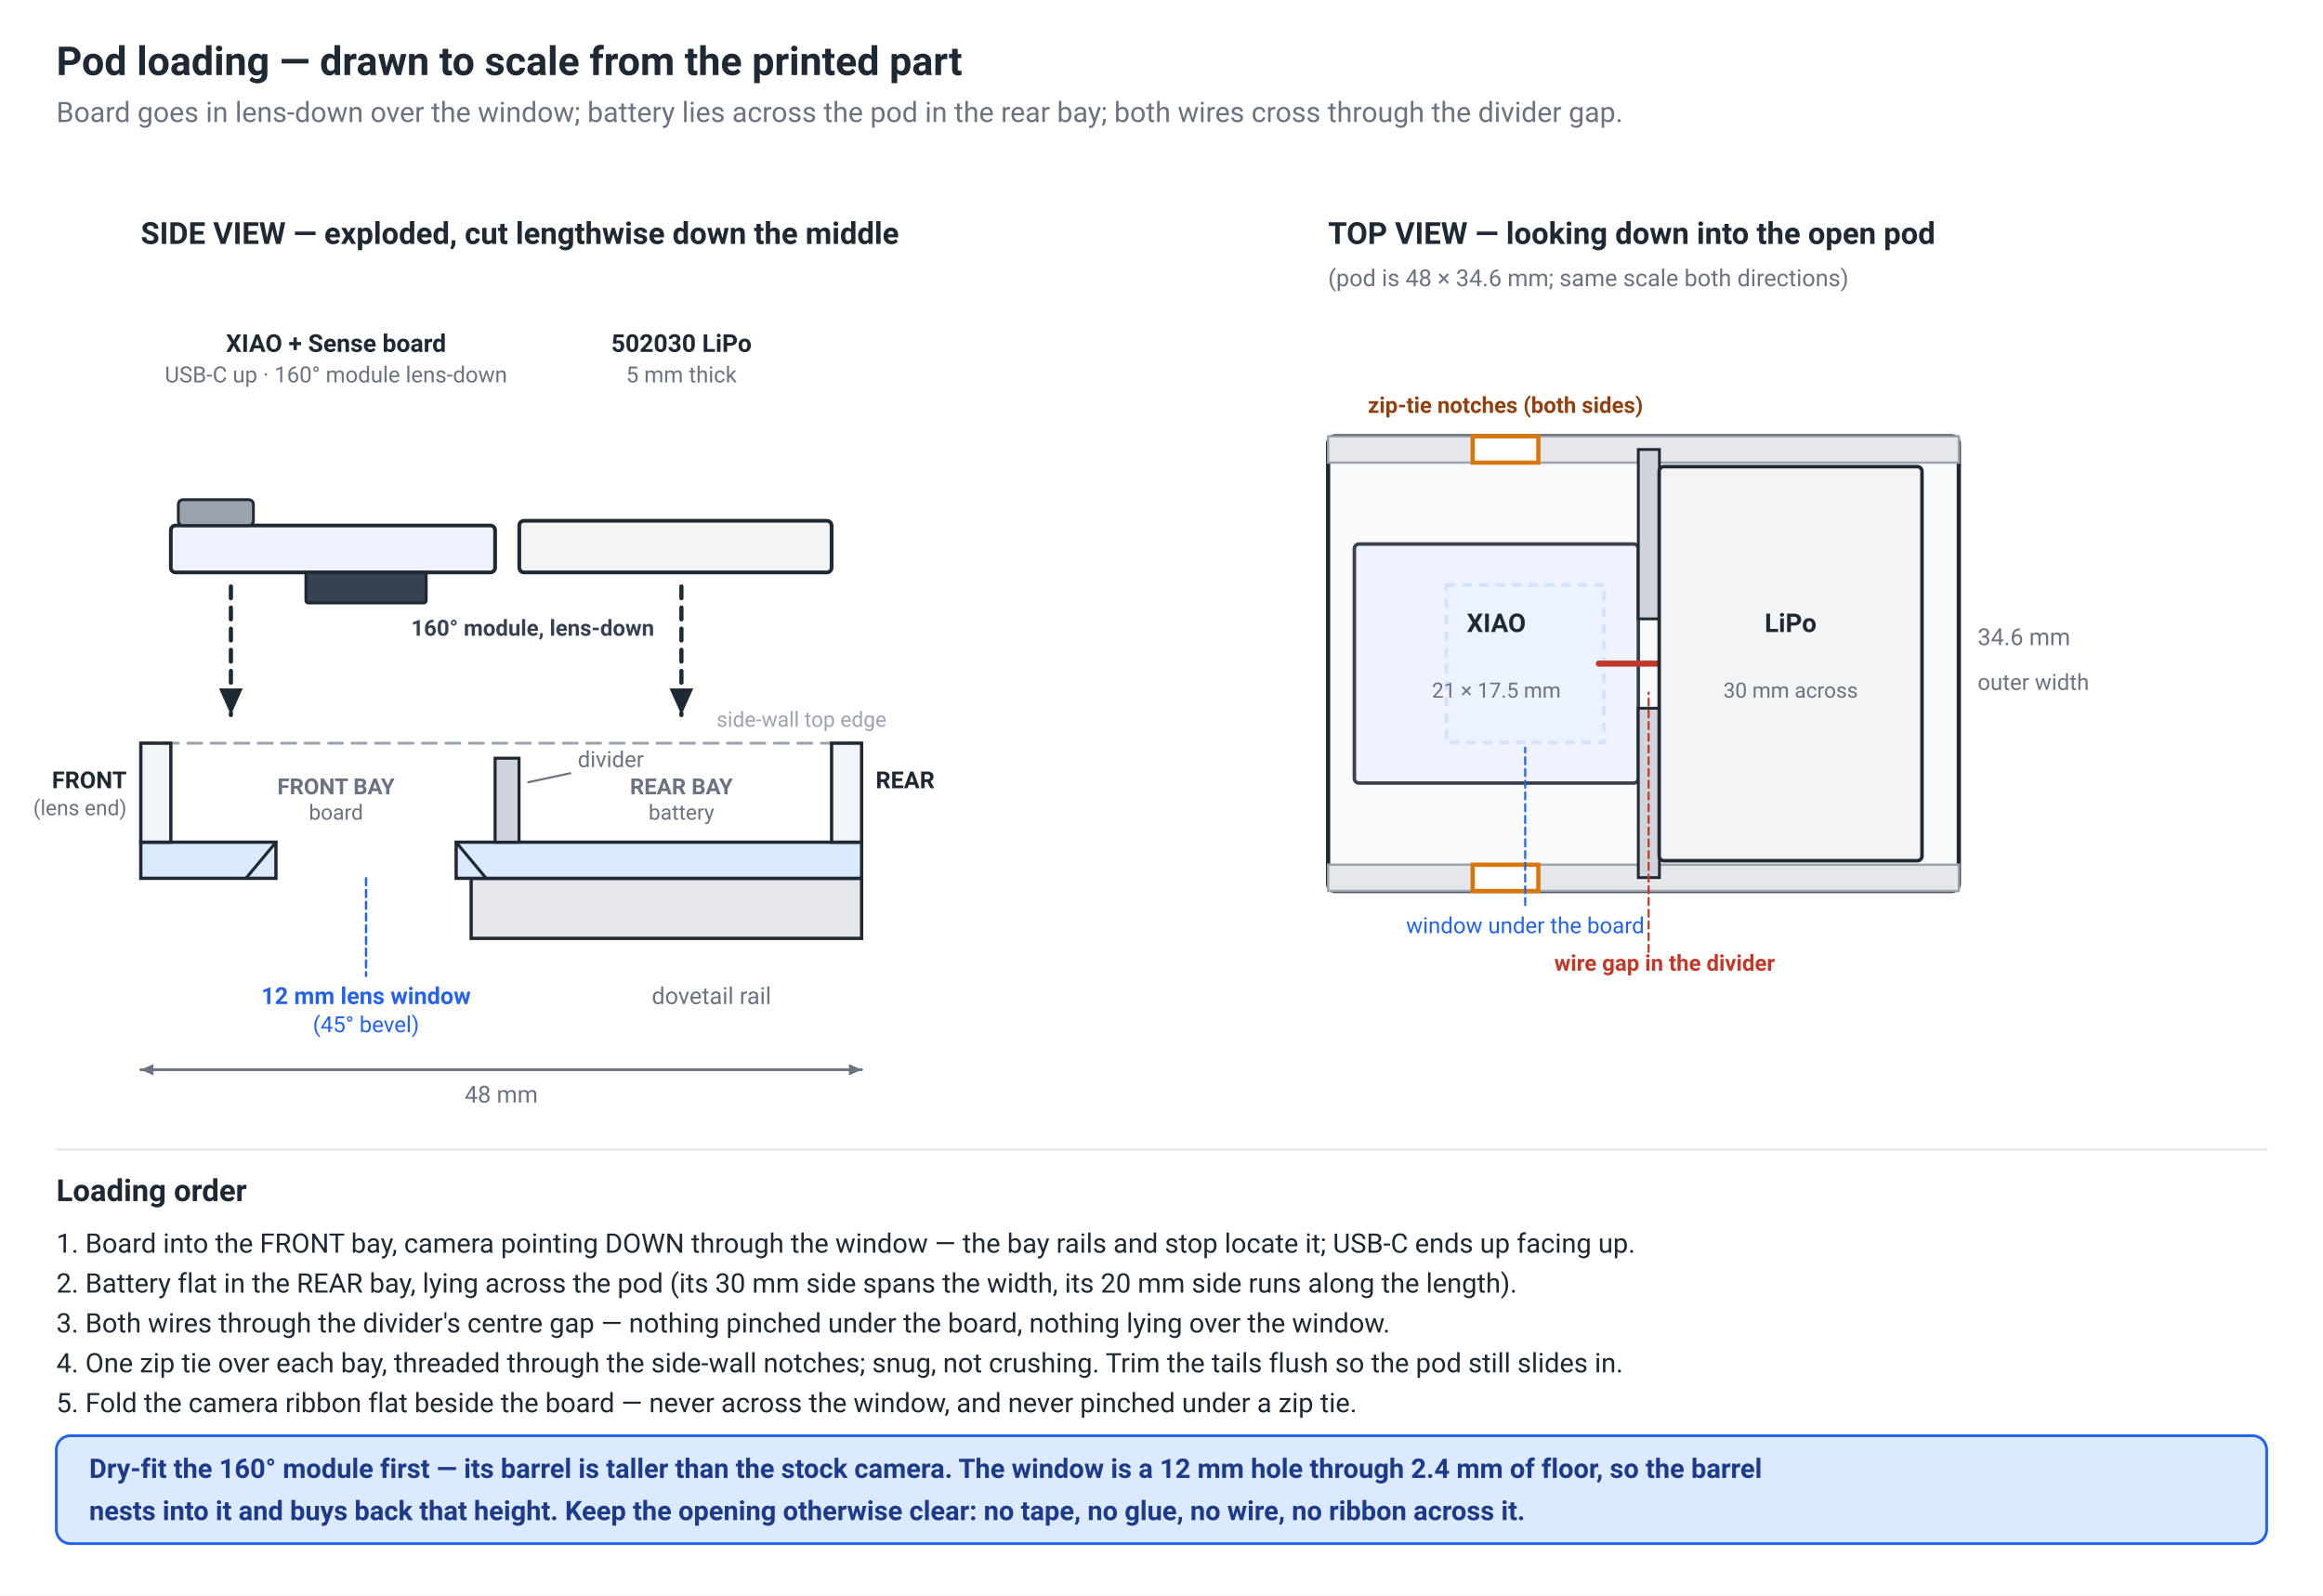
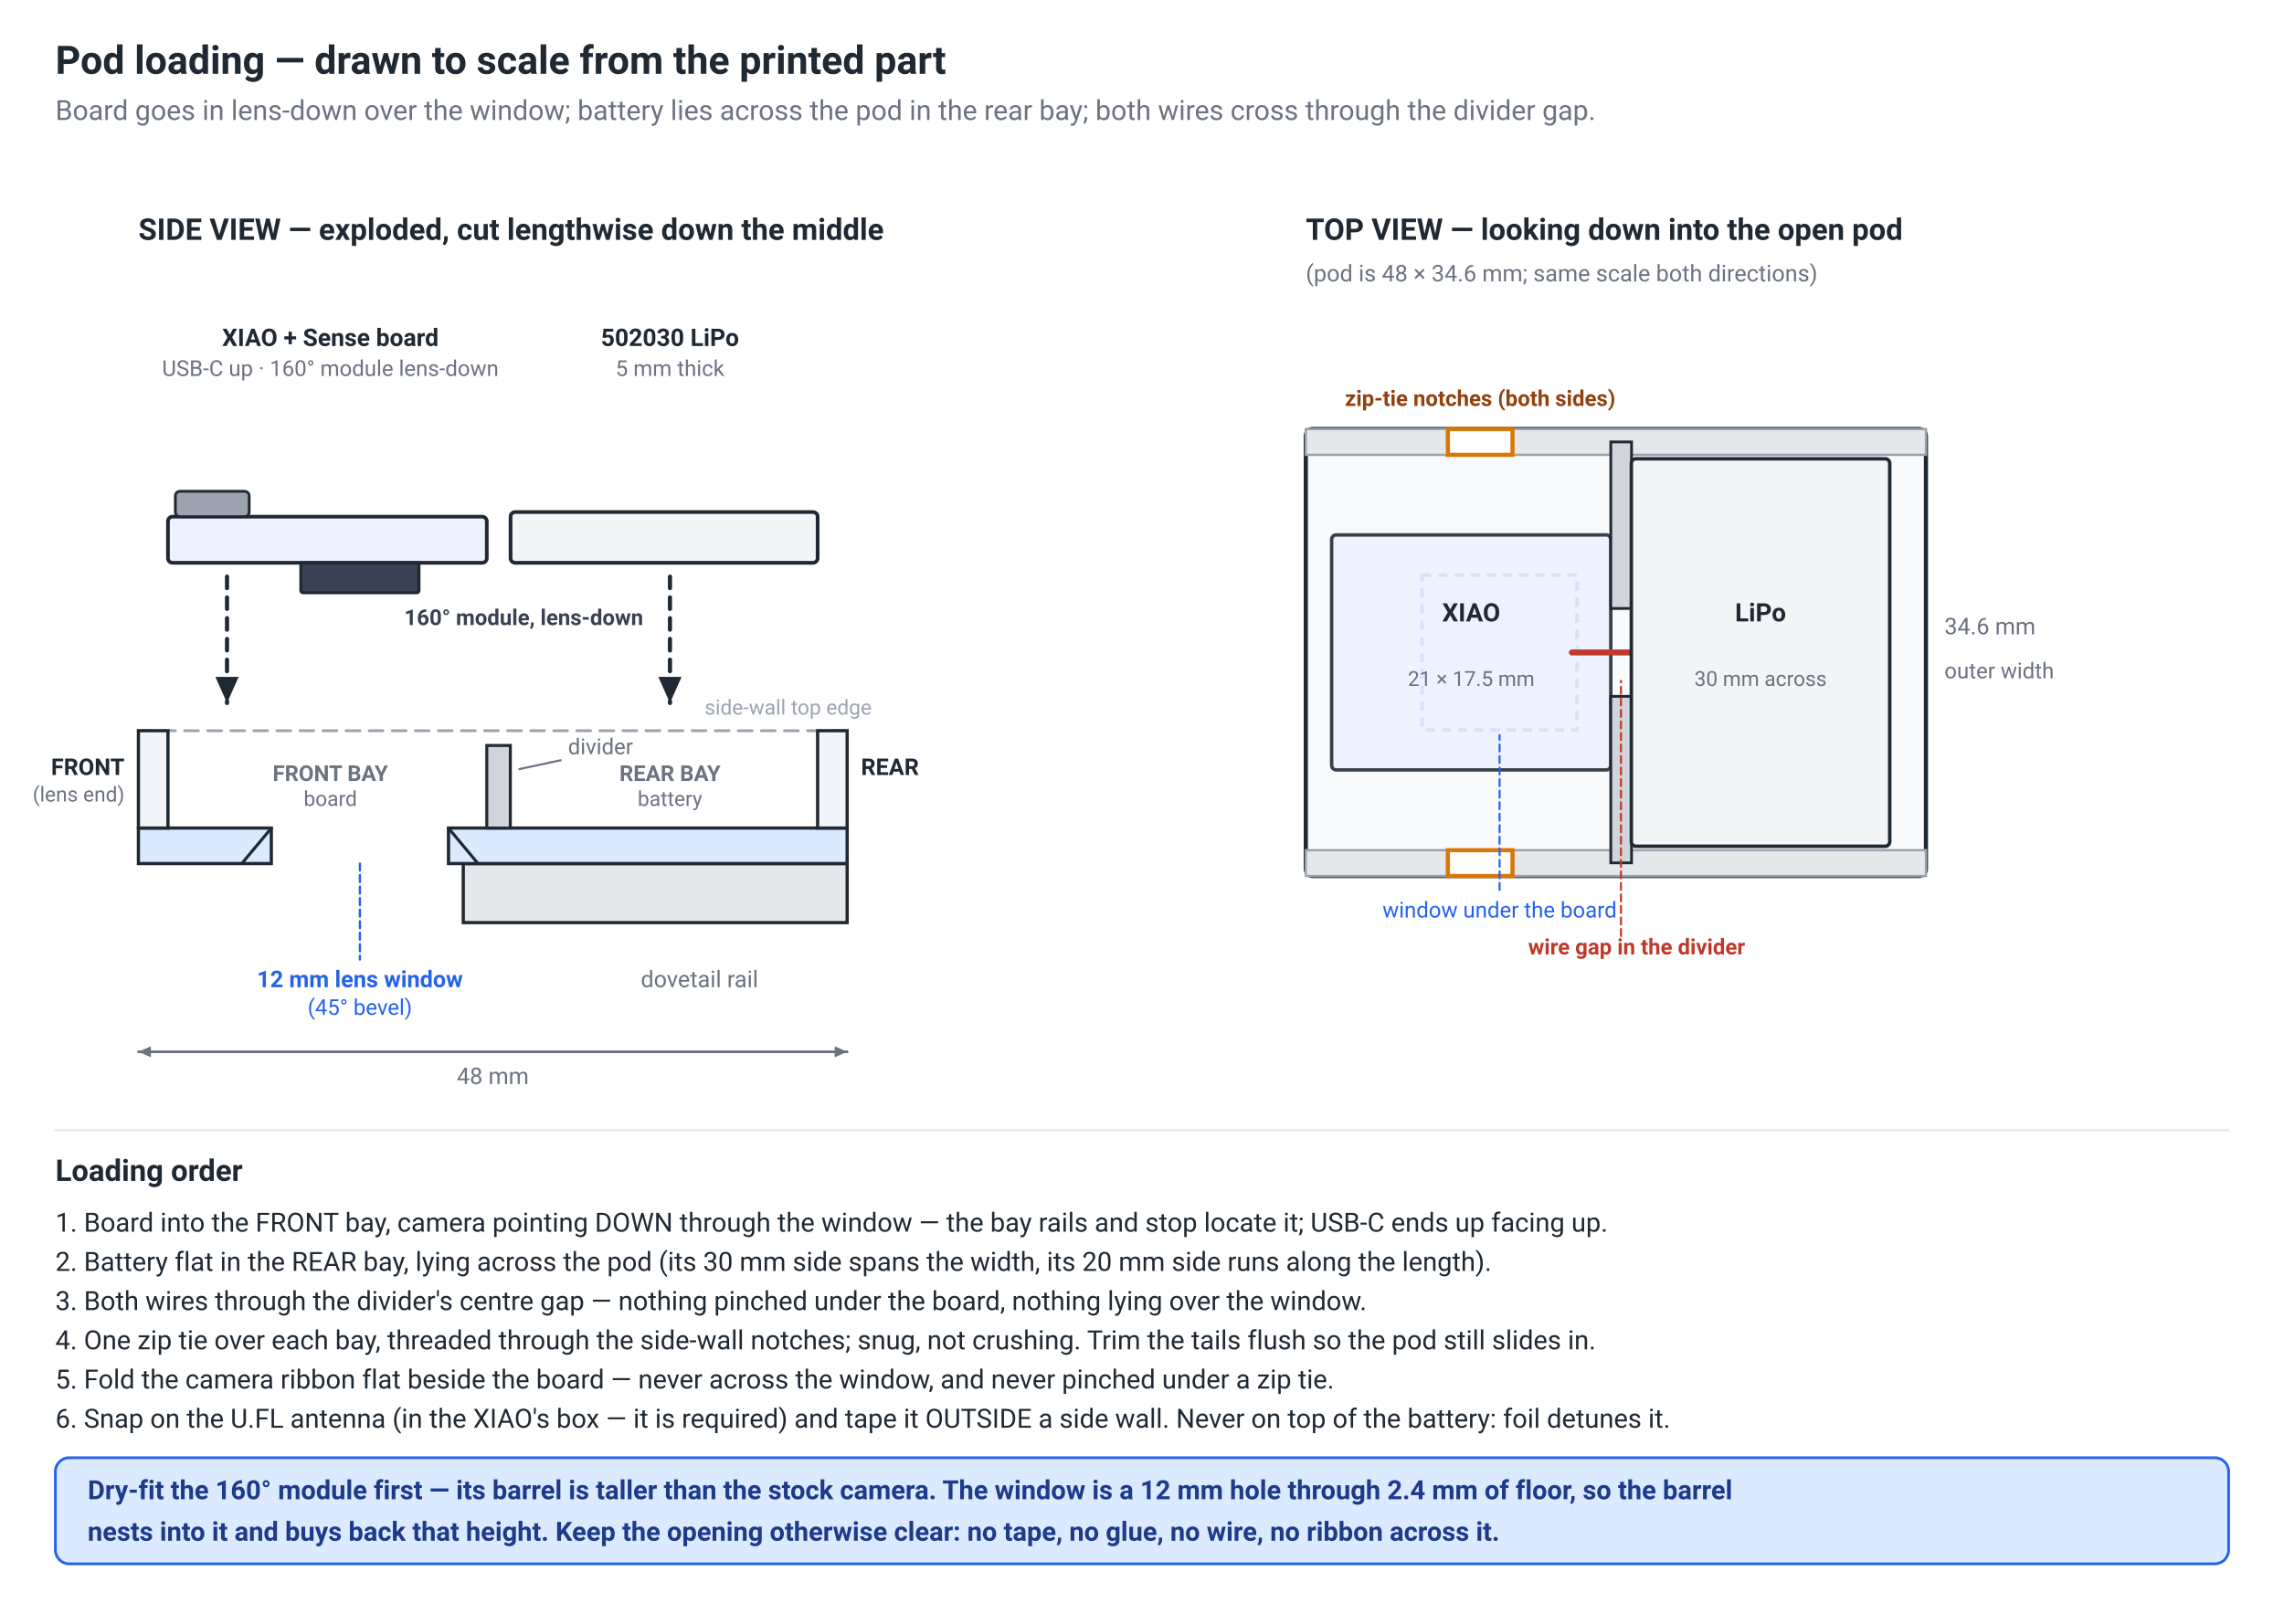
- <svg xmlns="http://www.w3.org/2000/svg" width="990" height="680" viewBox="0 0 990 680" role="img" aria-label="Pod loading — exploded side view and top view, to scale">
+ <svg xmlns="http://www.w3.org/2000/svg" width="990" height="704" viewBox="0 0 990 704" role="img" aria-label="Pod loading — exploded side view and top view, to scale">
  <defs>
    <marker id="arrow" viewBox="0 0 10 10" refX="9" refY="5" markerWidth="7" markerHeight="7" orient="auto-start-reverse">
      <path d="M0,1 L9,5 L0,9 z" fill="#1f2933" />
    </marker>
    <marker id="arrowR" viewBox="0 0 10 10" refX="9" refY="5" markerWidth="7" markerHeight="7" orient="auto-start-reverse">
      <path d="M0,1 L9,5 L0,9 z" fill="#c0392b" />
    </marker>
    <marker id="arrowM" viewBox="0 0 10 10" refX="9" refY="5" markerWidth="6" markerHeight="6" orient="auto-start-reverse">
      <path d="M0,1 L9,5 L0,9 z" fill="#6b7280" />
    </marker>
    <marker id="arrowG" viewBox="0 0 10 10" refX="9" refY="5" markerWidth="7" markerHeight="7" orient="auto-start-reverse">
      <path d="M0,1 L9,5 L0,9 z" fill="#15803d" />
    </marker>
    <pattern id="hatch" width="6" height="6" patternTransform="rotate(45)" patternUnits="userSpaceOnUse">
      <line x1="0" y1="0" x2="0" y2="6" stroke="#9ca3af" stroke-width="2.5" />
    </pattern>
  </defs>
-   <rect width="990" height="680" fill="#ffffff" />
+   <rect width="990" height="704" fill="#ffffff" />
  <text x="24.0" y="32.0" font-family="ui-sans-serif, 'Segoe UI', Roboto, Helvetica, Arial, sans-serif" font-size="17" fill="#1f2933" text-anchor="start" font-weight="700">Pod loading — drawn to scale from the printed part</text>
  <text x="24.0" y="52.0" font-family="ui-sans-serif, 'Segoe UI', Roboto, Helvetica, Arial, sans-serif" font-size="12" fill="#6b7280" text-anchor="start" font-weight="400">Board goes in lens-down over the window; battery lies across the pod in the rear bay; both wires cross through the divider gap.</text>
  <text x="60.0" y="104.0" font-family="ui-sans-serif, 'Segoe UI', Roboto, Helvetica, Arial, sans-serif" font-size="13" fill="#1f2933" text-anchor="start" font-weight="700">SIDE VIEW — exploded, cut lengthwise down the middle</text>
  <text x="143.2" y="150.0" font-family="ui-sans-serif, 'Segoe UI', Roboto, Helvetica, Arial, sans-serif" font-size="10.5" fill="#1f2933" text-anchor="middle" font-weight="700">XIAO + Sense board</text>
  <text x="143.2" y="163.0" font-family="ui-sans-serif, 'Segoe UI', Roboto, Helvetica, Arial, sans-serif" font-size="9.5" fill="#6b7280" text-anchor="middle" font-weight="400">USB-C up · 160° module lens-down</text>
  <text x="290.4" y="150.0" font-family="ui-sans-serif, 'Segoe UI', Roboto, Helvetica, Arial, sans-serif" font-size="10.5" fill="#1f2933" text-anchor="middle" font-weight="700">502030 LiPo</text>
  <text x="290.4" y="163.0" font-family="ui-sans-serif, 'Segoe UI', Roboto, Helvetica, Arial, sans-serif" font-size="9.5" fill="#6b7280" text-anchor="middle" font-weight="400">5 mm thick</text>
  <rect x="72.8" y="224.0" width="138.2" height="20.0" rx="2" fill="#eef2ff" stroke="#1f2933" stroke-width="1.6" />
  <rect x="130.4" y="244.0" width="51.2" height="13.0" rx="1" fill="#374151" stroke="#1f2933" stroke-width="1.3" />
  <rect x="76.0" y="213.0" width="32.0" height="11.0" rx="2" fill="#9ca3af" stroke="#1f2933" stroke-width="1.2" />
  <rect x="221.3" y="222.0" width="133.1" height="22.0" rx="2" fill="#f3f4f6" stroke="#1f2933" stroke-width="1.6" />
  <text x="175.2" y="271.0" font-family="ui-sans-serif, 'Segoe UI', Roboto, Helvetica, Arial, sans-serif" font-size="9.5" fill="#374151" text-anchor="start" font-weight="700">160° module, lens-down</text>
  <line x1="98.4" y1="250.0" x2="98.4" y2="304.8" stroke="#1f2933" stroke-width="1.8" stroke-linecap="round" stroke-dasharray="5 4" marker-end="url(#arrow)" />
  <line x1="290.4" y1="250.0" x2="290.4" y2="304.8" stroke="#1f2933" stroke-width="1.8" stroke-linecap="round" stroke-dasharray="5 4" marker-end="url(#arrow)" />
  <line x1="60.0" y1="316.8" x2="367.2" y2="316.8" stroke="#9ca3af" stroke-width="1.2" stroke-linecap="round" stroke-dasharray="6 4" />
  <text x="341.6" y="309.8" font-family="ui-sans-serif, 'Segoe UI', Roboto, Helvetica, Arial, sans-serif" font-size="9" fill="#9ca3af" text-anchor="middle" font-weight="400">side-wall top edge</text>
  <rect x="200.8" y="374.4" width="166.4" height="25.6" rx="0" fill="#e5e7eb" stroke="#1f2933" stroke-width="1.4" />
  <rect x="60.0" y="359.0" width="57.6" height="15.4" rx="0" fill="#dbeafe" stroke="#1f2933" stroke-width="1.4" />
  <rect x="194.4" y="359.0" width="172.8" height="15.4" rx="0" fill="#dbeafe" stroke="#1f2933" stroke-width="1.4" />
  <path d="M117.6,359.04 L104.8,374.4" fill="none" stroke="#1f2933" stroke-width="1.3" stroke-linecap="round" stroke-linejoin="round" />
  <path d="M194.4,359.04 L207.2,374.4" fill="none" stroke="#1f2933" stroke-width="1.3" stroke-linecap="round" stroke-linejoin="round" />
  <rect x="60.0" y="316.8" width="12.8" height="42.2" rx="0" fill="#f1f5f9" stroke="#1f2933" stroke-width="1.4" />
  <rect x="354.4" y="316.8" width="12.8" height="42.2" rx="0" fill="#f1f5f9" stroke="#1f2933" stroke-width="1.4" />
  <rect x="211.0" y="323.2" width="10.2" height="35.8" rx="0" fill="#d1d5db" stroke="#1f2933" stroke-width="1.3" />
  <text x="143.2" y="338.6" font-family="ui-sans-serif, 'Segoe UI', Roboto, Helvetica, Arial, sans-serif" font-size="9.5" fill="#6b7280" text-anchor="middle" font-weight="700">FRONT BAY</text>
  <text x="143.2" y="349.4" font-family="ui-sans-serif, 'Segoe UI', Roboto, Helvetica, Arial, sans-serif" font-size="9" fill="#6b7280" text-anchor="middle" font-weight="400">board</text>
  <text x="290.4" y="338.6" font-family="ui-sans-serif, 'Segoe UI', Roboto, Helvetica, Arial, sans-serif" font-size="9.5" fill="#6b7280" text-anchor="middle" font-weight="700">REAR BAY</text>
  <text x="290.4" y="349.4" font-family="ui-sans-serif, 'Segoe UI', Roboto, Helvetica, Arial, sans-serif" font-size="9" fill="#6b7280" text-anchor="middle" font-weight="400">battery</text>
  <text x="54.0" y="336.0" font-family="ui-sans-serif, 'Segoe UI', Roboto, Helvetica, Arial, sans-serif" font-size="10" fill="#1f2933" text-anchor="end" font-weight="700">FRONT</text>
  <text x="54.0" y="347.5" font-family="ui-sans-serif, 'Segoe UI', Roboto, Helvetica, Arial, sans-serif" font-size="9" fill="#6b7280" text-anchor="end" font-weight="400">(lens end)</text>
  <text x="373.2" y="336.0" font-family="ui-sans-serif, 'Segoe UI', Roboto, Helvetica, Arial, sans-serif" font-size="10" fill="#1f2933" text-anchor="start" font-weight="700">REAR</text>
  <text x="246.2" y="327.0" font-family="ui-sans-serif, 'Segoe UI', Roboto, Helvetica, Arial, sans-serif" font-size="9.5" fill="#6b7280" text-anchor="start" font-weight="400">divider</text>
  <path d="M243.04,329.6 L225.12,333.44" fill="none" stroke="#6b7280" stroke-width="0.9" stroke-linecap="round" stroke-linejoin="round" />
  <path d="M156.0,374.4 L156.0,416.0" fill="none" stroke="#2563eb" stroke-width="1" stroke-linecap="round" stroke-linejoin="round" stroke-dasharray="3 2" />
  <text x="156.0" y="428.0" font-family="ui-sans-serif, 'Segoe UI', Roboto, Helvetica, Arial, sans-serif" font-size="10" fill="#2563eb" text-anchor="middle" font-weight="700">12 mm lens window</text>
  <text x="156.0" y="440.0" font-family="ui-sans-serif, 'Segoe UI', Roboto, Helvetica, Arial, sans-serif" font-size="9.5" fill="#2563eb" text-anchor="middle" font-weight="400">(45° bevel)</text>
  <text x="303.2" y="428.0" font-family="ui-sans-serif, 'Segoe UI', Roboto, Helvetica, Arial, sans-serif" font-size="10" fill="#6b7280" text-anchor="middle" font-weight="400">dovetail rail</text>
  <line x1="60.0" y1="456.0" x2="367.2" y2="456.0" stroke="#6b7280" stroke-width="1" stroke-linecap="round" marker-end="url(#arrowM)" />
  <line x1="367.2" y1="456.0" x2="60.0" y2="456.0" stroke="#6b7280" stroke-width="1" stroke-linecap="round" marker-end="url(#arrowM)" />
  <text x="213.6" y="470.0" font-family="ui-sans-serif, 'Segoe UI', Roboto, Helvetica, Arial, sans-serif" font-size="10" fill="#6b7280" text-anchor="middle" font-weight="400">48 mm</text>
  <text x="566.0" y="104.0" font-family="ui-sans-serif, 'Segoe UI', Roboto, Helvetica, Arial, sans-serif" font-size="13" fill="#1f2933" text-anchor="start" font-weight="700">TOP VIEW — looking down into the open pod</text>
  <text x="566.0" y="122.0" font-family="ui-sans-serif, 'Segoe UI', Roboto, Helvetica, Arial, sans-serif" font-size="10" fill="#6b7280" text-anchor="start" font-weight="400">(pod is 48 × 34.6 mm; same scale both directions)</text>
  <rect x="566.0" y="186.0" width="268.8" height="193.8" rx="3" fill="#f8fafc" stroke="#1f2933" stroke-width="1.8" />
  <rect x="566.0" y="186.0" width="268.8" height="11.2" rx="0" fill="#e5e7eb" stroke="#9ca3af" stroke-width="1" />
  <rect x="627.6" y="186.0" width="28.0" height="11.2" rx="0" fill="#fff" stroke="#d97706" stroke-width="1.8" />
  <rect x="566.0" y="368.6" width="268.8" height="11.2" rx="0" fill="#e5e7eb" stroke="#9ca3af" stroke-width="1" />
  <rect x="627.6" y="368.6" width="28.0" height="11.2" rx="0" fill="#fff" stroke="#d97706" stroke-width="1.8" />
  <text x="641.6" y="176.0" font-family="ui-sans-serif, 'Segoe UI', Roboto, Helvetica, Arial, sans-serif" font-size="9.5" fill="#92400e" text-anchor="middle" font-weight="700">zip-tie notches (both sides)</text>
  <rect x="616.4" y="249.3" width="67.2" height="67.2" rx="0" fill="#dbeafe" stroke="#2563eb" stroke-width="1.6" stroke-dasharray="4 3" />
  <rect x="577.2" y="231.9" width="121.0" height="101.9" rx="2" fill="#eef2ff" stroke="#1f2933" stroke-width="1.5" opacity="0.88" />
  <text x="637.7" y="269.4" font-family="ui-sans-serif, 'Segoe UI', Roboto, Helvetica, Arial, sans-serif" font-size="11" fill="#1f2933" text-anchor="middle" font-weight="700">XIAO</text>
  <text x="637.7" y="297.4" font-family="ui-sans-serif, 'Segoe UI', Roboto, Helvetica, Arial, sans-serif" font-size="9" fill="#6b7280" text-anchor="middle" font-weight="400">21 × 17.5 mm</text>
  <rect x="698.2" y="191.6" width="9.0" height="72.2" rx="0" fill="#d1d5db" stroke="#1f2933" stroke-width="1.2" />
  <rect x="698.2" y="301.9" width="9.0" height="72.2" rx="0" fill="#d1d5db" stroke="#1f2933" stroke-width="1.2" />
  <path d="M681.36,282.88 L723.36,282.88" fill="none" stroke="#c0392b" stroke-width="2.6" stroke-linecap="round" stroke-linejoin="round" marker-end="url(#arrowR)" />
  <rect x="707.1" y="198.9" width="112.0" height="168.0" rx="2" fill="#f3f4f6" stroke="#1f2933" stroke-width="1.5" />
  <text x="763.1" y="269.4" font-family="ui-sans-serif, 'Segoe UI', Roboto, Helvetica, Arial, sans-serif" font-size="11" fill="#1f2933" text-anchor="middle" font-weight="700">LiPo</text>
  <text x="763.1" y="297.4" font-family="ui-sans-serif, 'Segoe UI', Roboto, Helvetica, Arial, sans-serif" font-size="9" fill="#6b7280" text-anchor="middle" font-weight="400">30 mm across</text>
  <text x="842.8" y="275.0" font-family="ui-sans-serif, 'Segoe UI', Roboto, Helvetica, Arial, sans-serif" font-size="10" fill="#6b7280" text-anchor="start" font-weight="400">34.6 mm</text>
  <text x="842.8" y="294.1" font-family="ui-sans-serif, 'Segoe UI', Roboto, Helvetica, Arial, sans-serif" font-size="9.5" fill="#6b7280" text-anchor="start" font-weight="400">outer width</text>
  <text x="650.0" y="397.8" font-family="ui-sans-serif, 'Segoe UI', Roboto, Helvetica, Arial, sans-serif" font-size="9.5" fill="#2563eb" text-anchor="middle" font-weight="400">window under the board</text>
  <line x1="650.0" y1="385.8" x2="650.0" y2="318.7" stroke="#2563eb" stroke-width="0.9" stroke-linecap="round" stroke-dasharray="3 2" />
  <text x="709.4" y="413.8" font-family="ui-sans-serif, 'Segoe UI', Roboto, Helvetica, Arial, sans-serif" font-size="9.5" fill="#c0392b" text-anchor="middle" font-weight="700">wire gap in the divider</text>
  <line x1="702.6" y1="405.8" x2="702.6" y2="295.2" stroke="#c0392b" stroke-width="0.9" stroke-linecap="round" stroke-dasharray="3 2" />
  <line x1="24.0" y1="490.0" x2="966.0" y2="490.0" stroke="#e5e7eb" stroke-width="1" stroke-linecap="round" />
  <text x="24.0" y="512.0" font-family="ui-sans-serif, 'Segoe UI', Roboto, Helvetica, Arial, sans-serif" font-size="13" fill="#1f2933" text-anchor="start" font-weight="700">Loading order</text>
  <text x="24.0" y="534.0" font-family="ui-sans-serif, 'Segoe UI', Roboto, Helvetica, Arial, sans-serif" font-size="11.5" fill="#1f2933" text-anchor="start" font-weight="400">1.  Board into the FRONT bay, camera pointing DOWN through the window — the bay rails and stop locate it; USB-C ends up facing up.</text>
  <text x="24.0" y="551.0" font-family="ui-sans-serif, 'Segoe UI', Roboto, Helvetica, Arial, sans-serif" font-size="11.5" fill="#1f2933" text-anchor="start" font-weight="400">2.  Battery flat in the REAR bay, lying across the pod (its 30 mm side spans the width, its 20 mm side runs along the length).</text>
  <text x="24.0" y="568.0" font-family="ui-sans-serif, 'Segoe UI', Roboto, Helvetica, Arial, sans-serif" font-size="11.5" fill="#1f2933" text-anchor="start" font-weight="400">3.  Both wires through the divider's centre gap — nothing pinched under the board, nothing lying over the window.</text>
  <text x="24.0" y="585.0" font-family="ui-sans-serif, 'Segoe UI', Roboto, Helvetica, Arial, sans-serif" font-size="11.5" fill="#1f2933" text-anchor="start" font-weight="400">4.  One zip tie over each bay, threaded through the side-wall notches; snug, not crushing. Trim the tails flush so the pod still slides in.</text>
  <text x="24.0" y="602.0" font-family="ui-sans-serif, 'Segoe UI', Roboto, Helvetica, Arial, sans-serif" font-size="11.5" fill="#1f2933" text-anchor="start" font-weight="400">5.  Fold the camera ribbon flat beside the board — never across the window, and never pinched under a zip tie.</text>
-   <rect x="24.0" y="612.0" width="942.0" height="46.0" rx="6" fill="#dbeafe" stroke="#2563eb" stroke-width="1.2" />
-   <text x="38.0" y="630.0" font-family="ui-sans-serif, 'Segoe UI', Roboto, Helvetica, Arial, sans-serif" font-size="11.5" fill="#1e3a8a" text-anchor="start" font-weight="600">Dry-fit the 160° module first — its barrel is taller than the stock camera. The window is a 12 mm hole through 2.4 mm of floor, so the barrel</text>
-   <text x="38.0" y="648.0" font-family="ui-sans-serif, 'Segoe UI', Roboto, Helvetica, Arial, sans-serif" font-size="11.5" fill="#1e3a8a" text-anchor="start" font-weight="600">nests into it and buys back that height. Keep the opening otherwise clear: no tape, no glue, no wire, no ribbon across it.</text>
+   <text x="24.0" y="619.0" font-family="ui-sans-serif, 'Segoe UI', Roboto, Helvetica, Arial, sans-serif" font-size="11.5" fill="#1f2933" text-anchor="start" font-weight="400">6.  Snap on the U.FL antenna (in the XIAO's box — it is required) and tape it OUTSIDE a side wall. Never on top of the battery: foil detunes it.</text>
+   <rect x="24.0" y="632.0" width="942.0" height="46.0" rx="6" fill="#dbeafe" stroke="#2563eb" stroke-width="1.2" />
+   <text x="38.0" y="650.0" font-family="ui-sans-serif, 'Segoe UI', Roboto, Helvetica, Arial, sans-serif" font-size="11.5" fill="#1e3a8a" text-anchor="start" font-weight="600">Dry-fit the 160° module first — its barrel is taller than the stock camera. The window is a 12 mm hole through 2.4 mm of floor, so the barrel</text>
+   <text x="38.0" y="668.0" font-family="ui-sans-serif, 'Segoe UI', Roboto, Helvetica, Arial, sans-serif" font-size="11.5" fill="#1e3a8a" text-anchor="start" font-weight="600">nests into it and buys back that height. Keep the opening otherwise clear: no tape, no glue, no wire, no ribbon across it.</text>
</svg>
